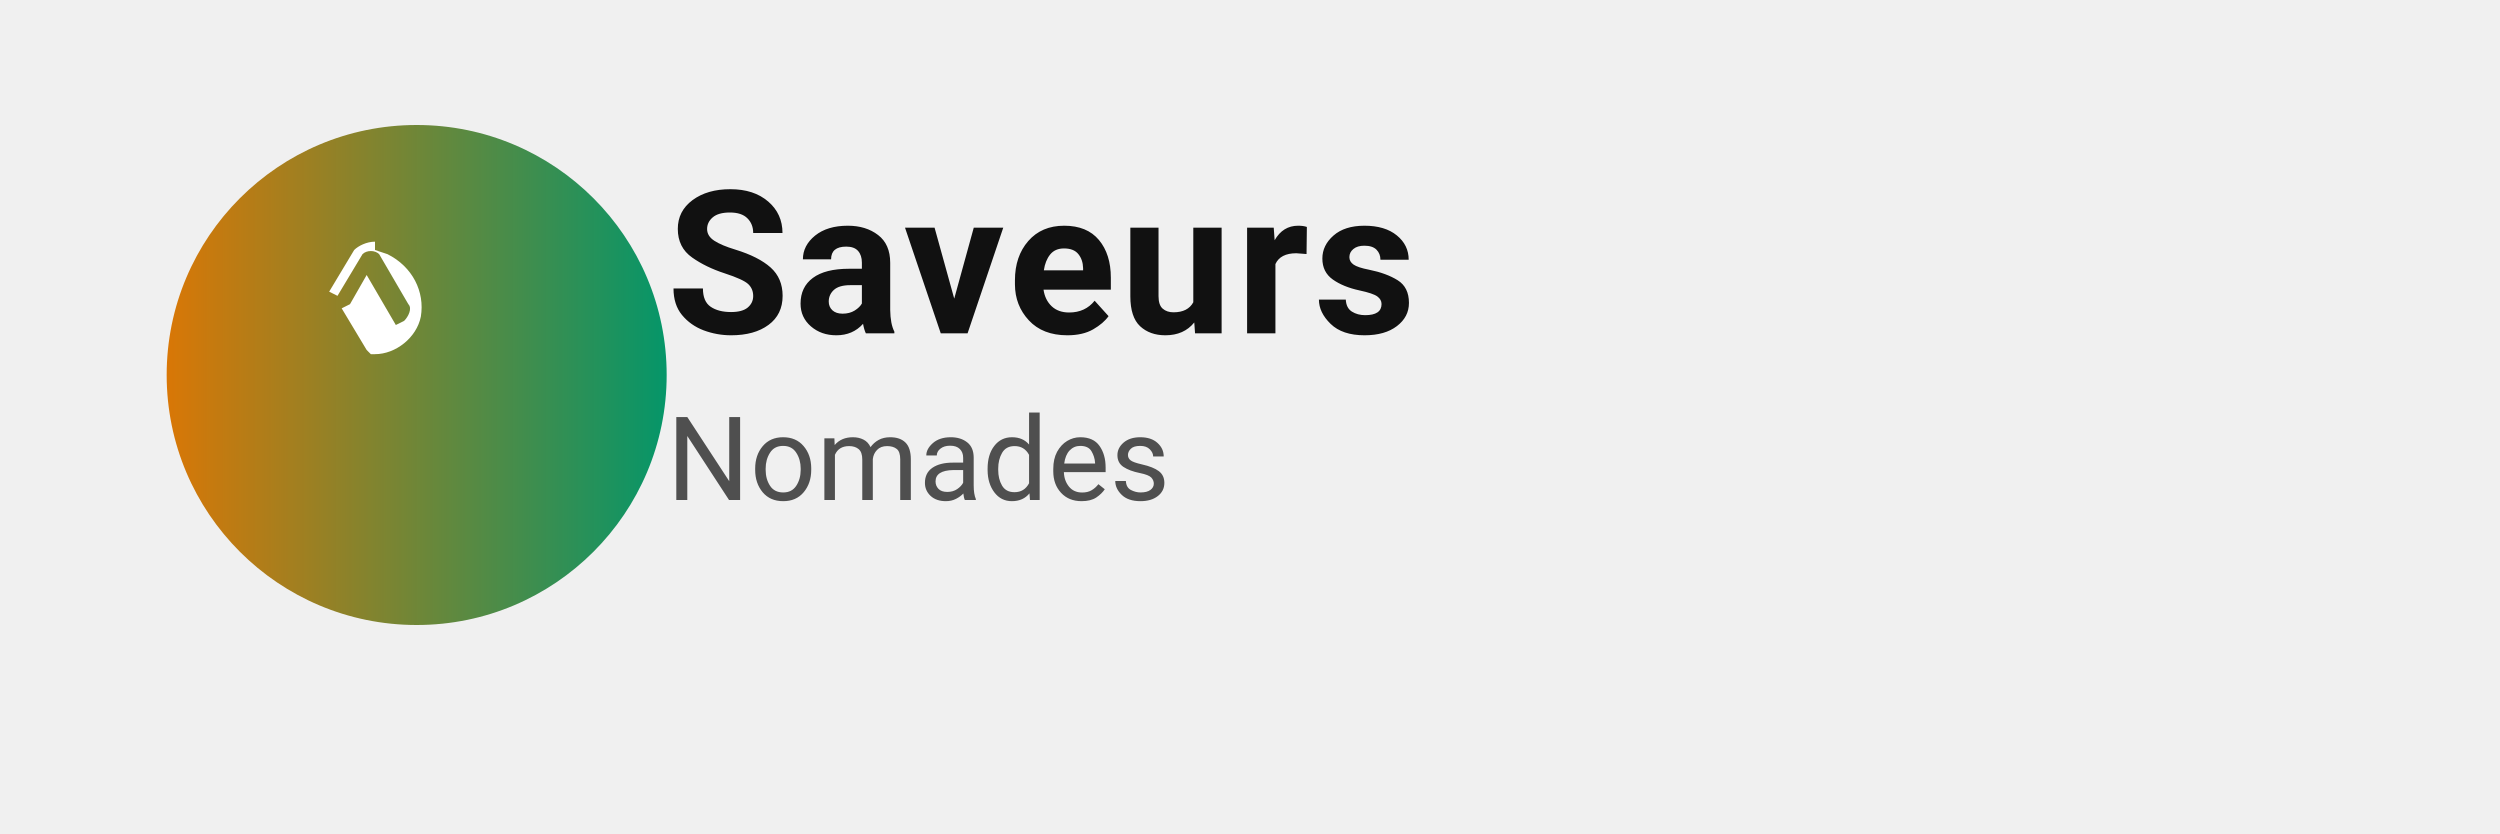
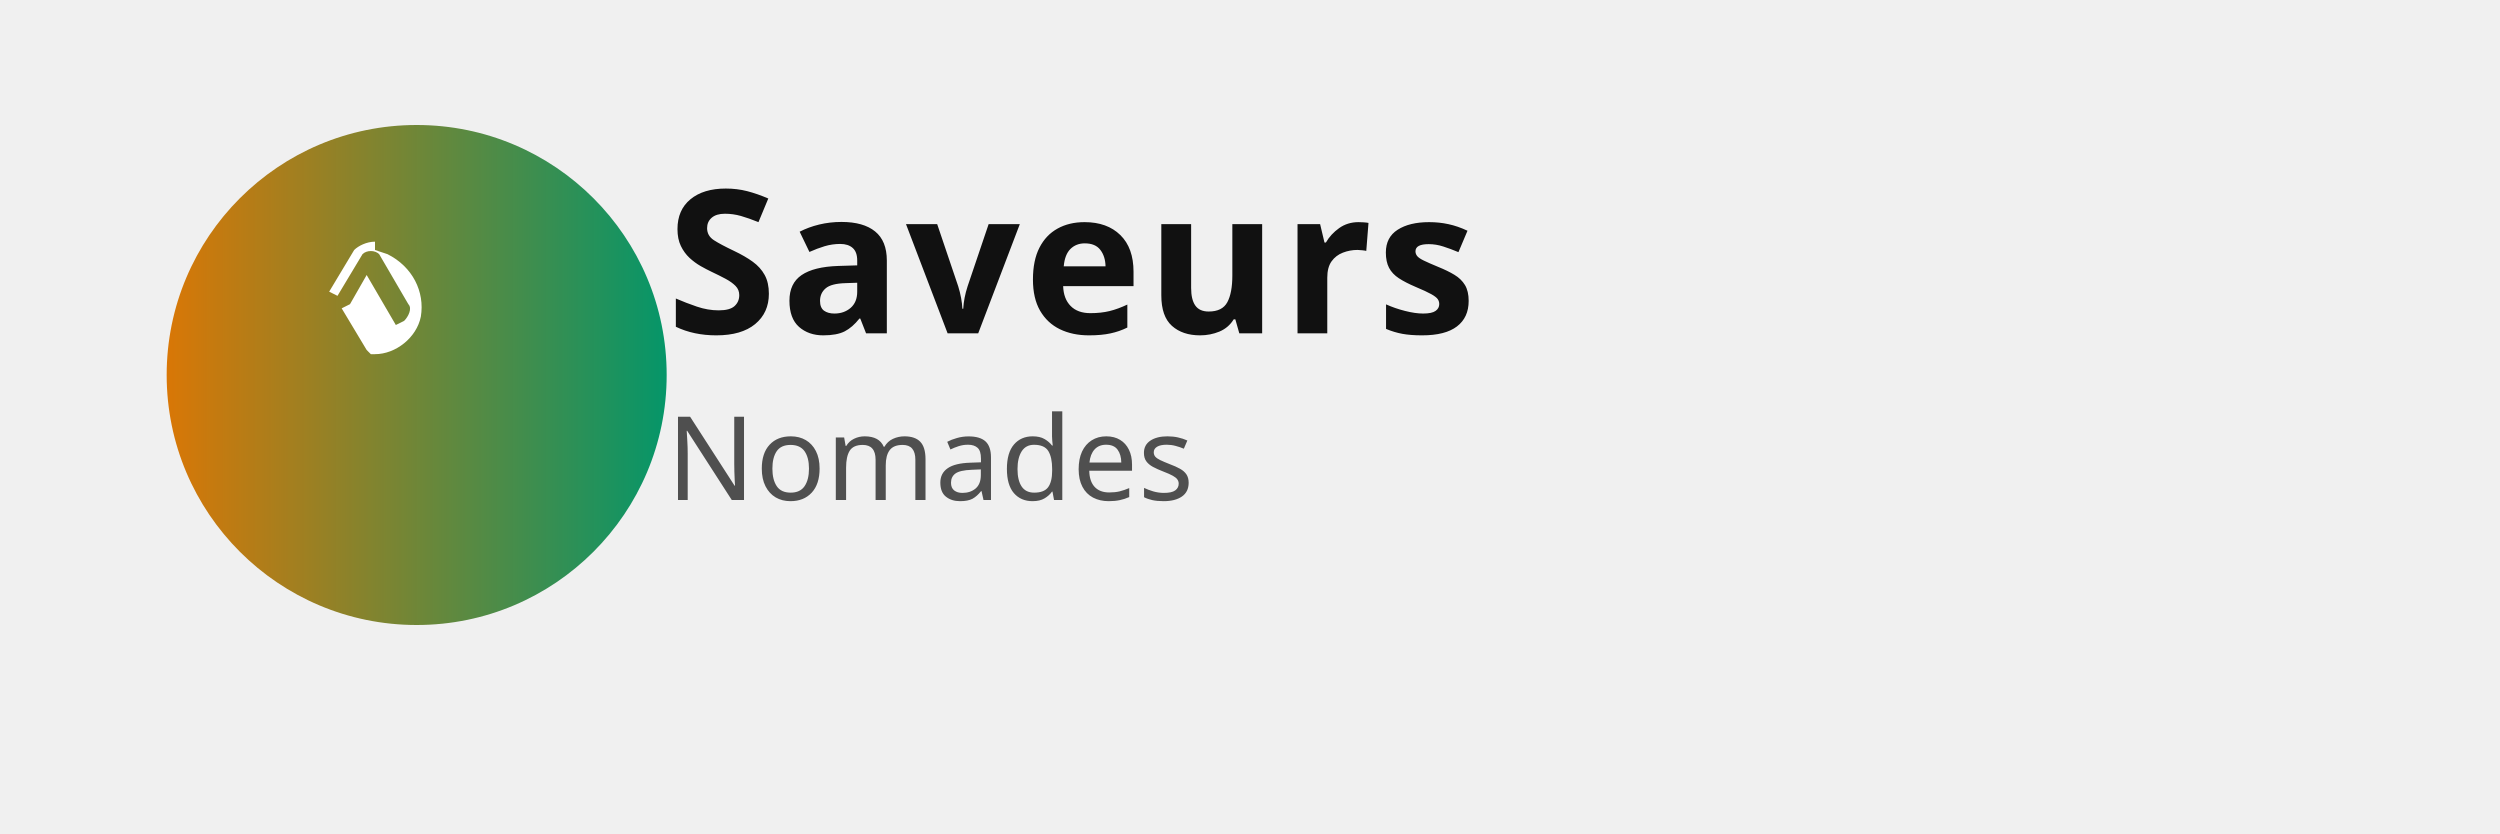
<svg xmlns="http://www.w3.org/2000/svg" viewBox="0 0 600 200" width="600" height="200" role="img" aria-label="Saveurs Nomades Logo">
  <defs>
    <linearGradient id="g1" x1="0" x2="1">
      <stop offset="0" stop-color="#D97706" />
      <stop offset="1" stop-color="#059669" />
    </linearGradient>
    <style>
-       .ln-brand{font-family: 'Segoe UI', Roboto, Helvetica, Arial, sans-serif;font-weight:700;letter-spacing:1px}
-       .ln-tag{font-family: 'Segoe UI', Roboto, Helvetica, Arial, sans-serif;font-weight:400;font-size:28px;opacity:0.85}
+       .ln-brand{font-family: 'Montserrat';font-weight:700;letter-spacing:1px}
+       .ln-tag{font-family: 'Montserrat';font-weight:400;font-size:28px;opacity:0.85}
    </style>
  </defs>
  <rect width="100%" height="100%" fill="none" />
  <g transform="translate(30,20)">
    <circle cx="70" cy="70" r="60" fill="url(#g1)" />
    <g transform="translate(42,38)" fill="#fff">
      <path d="M18 0c-2 0-4 1-5 2l-6 10 2 1 6-10c1-1 3-1 4 0l7 12c1 1 0 3-1 4l-2 1-7-12-4 7-2 1 6 10 1 1 1 0 0 0c5 0 10-4 11-9 1-6-2-12-8-15l-3-1z" />
    </g>
  </g>
  <text x="160" y="80" class="ln-brand" font-size="48" fill="#111">Saveurs</text>
  <text x="160" y="120" class="ln-tag" fill="#333">Nomades</text>
</svg>
